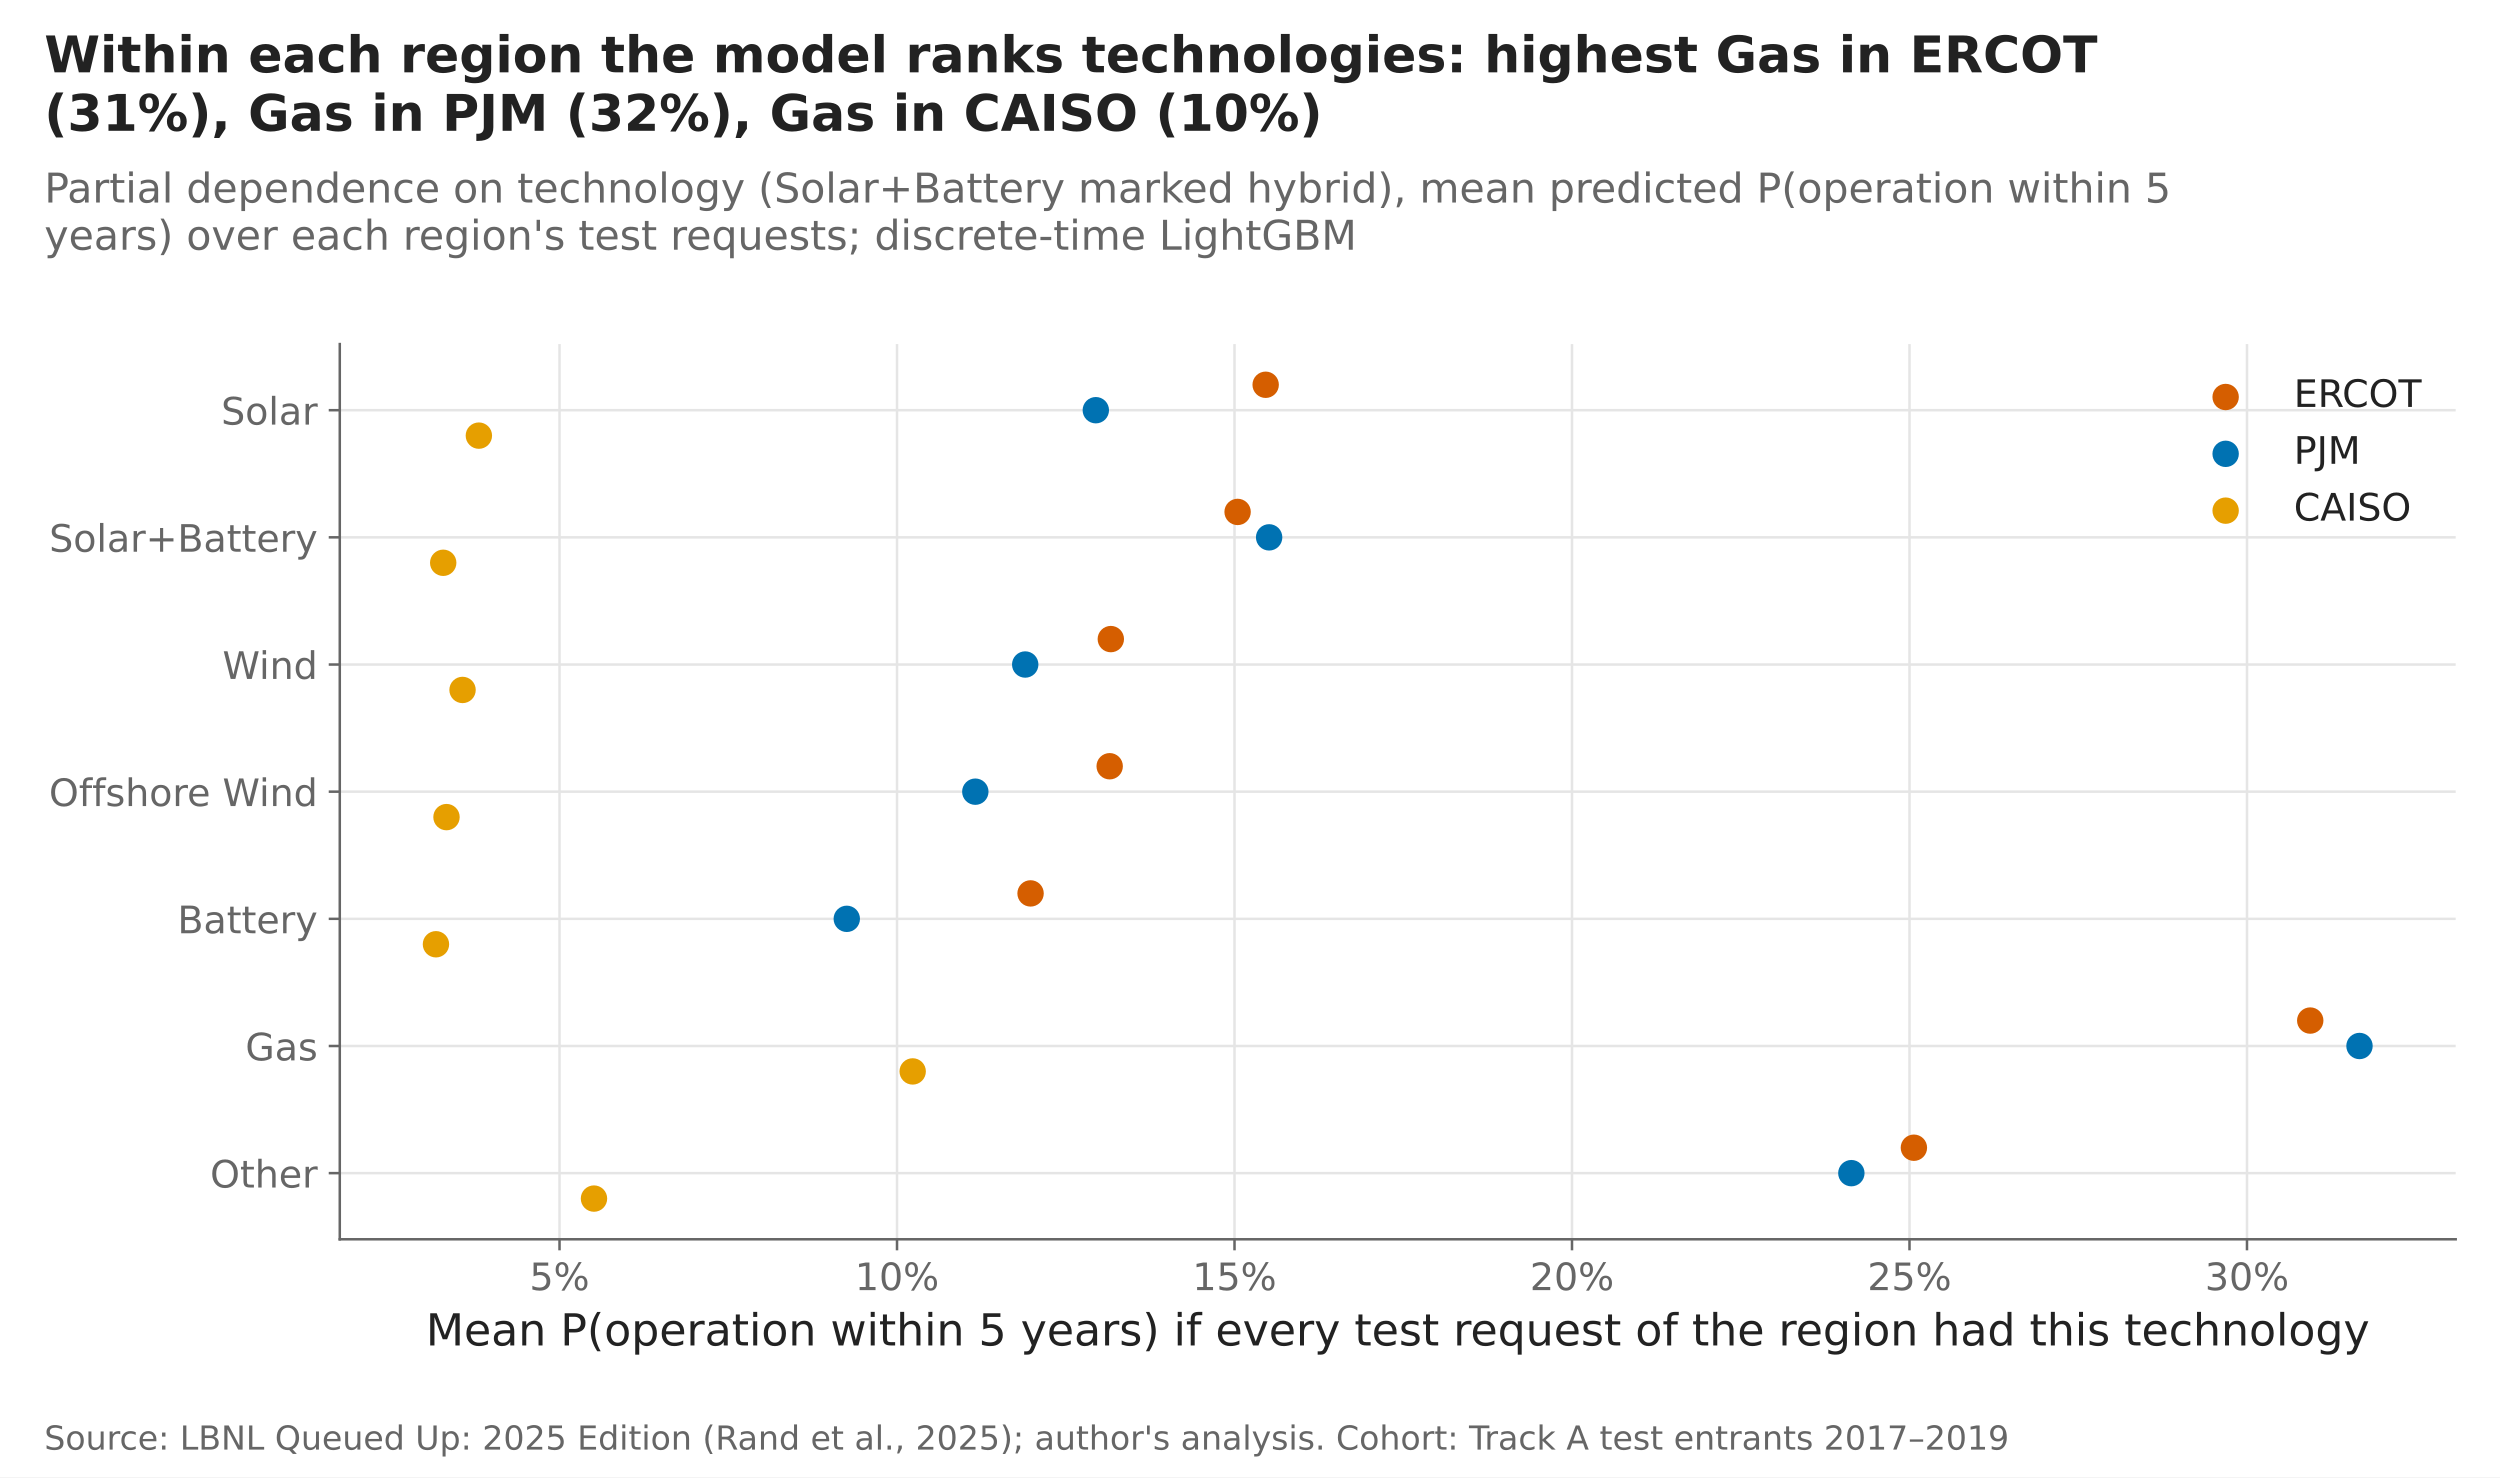
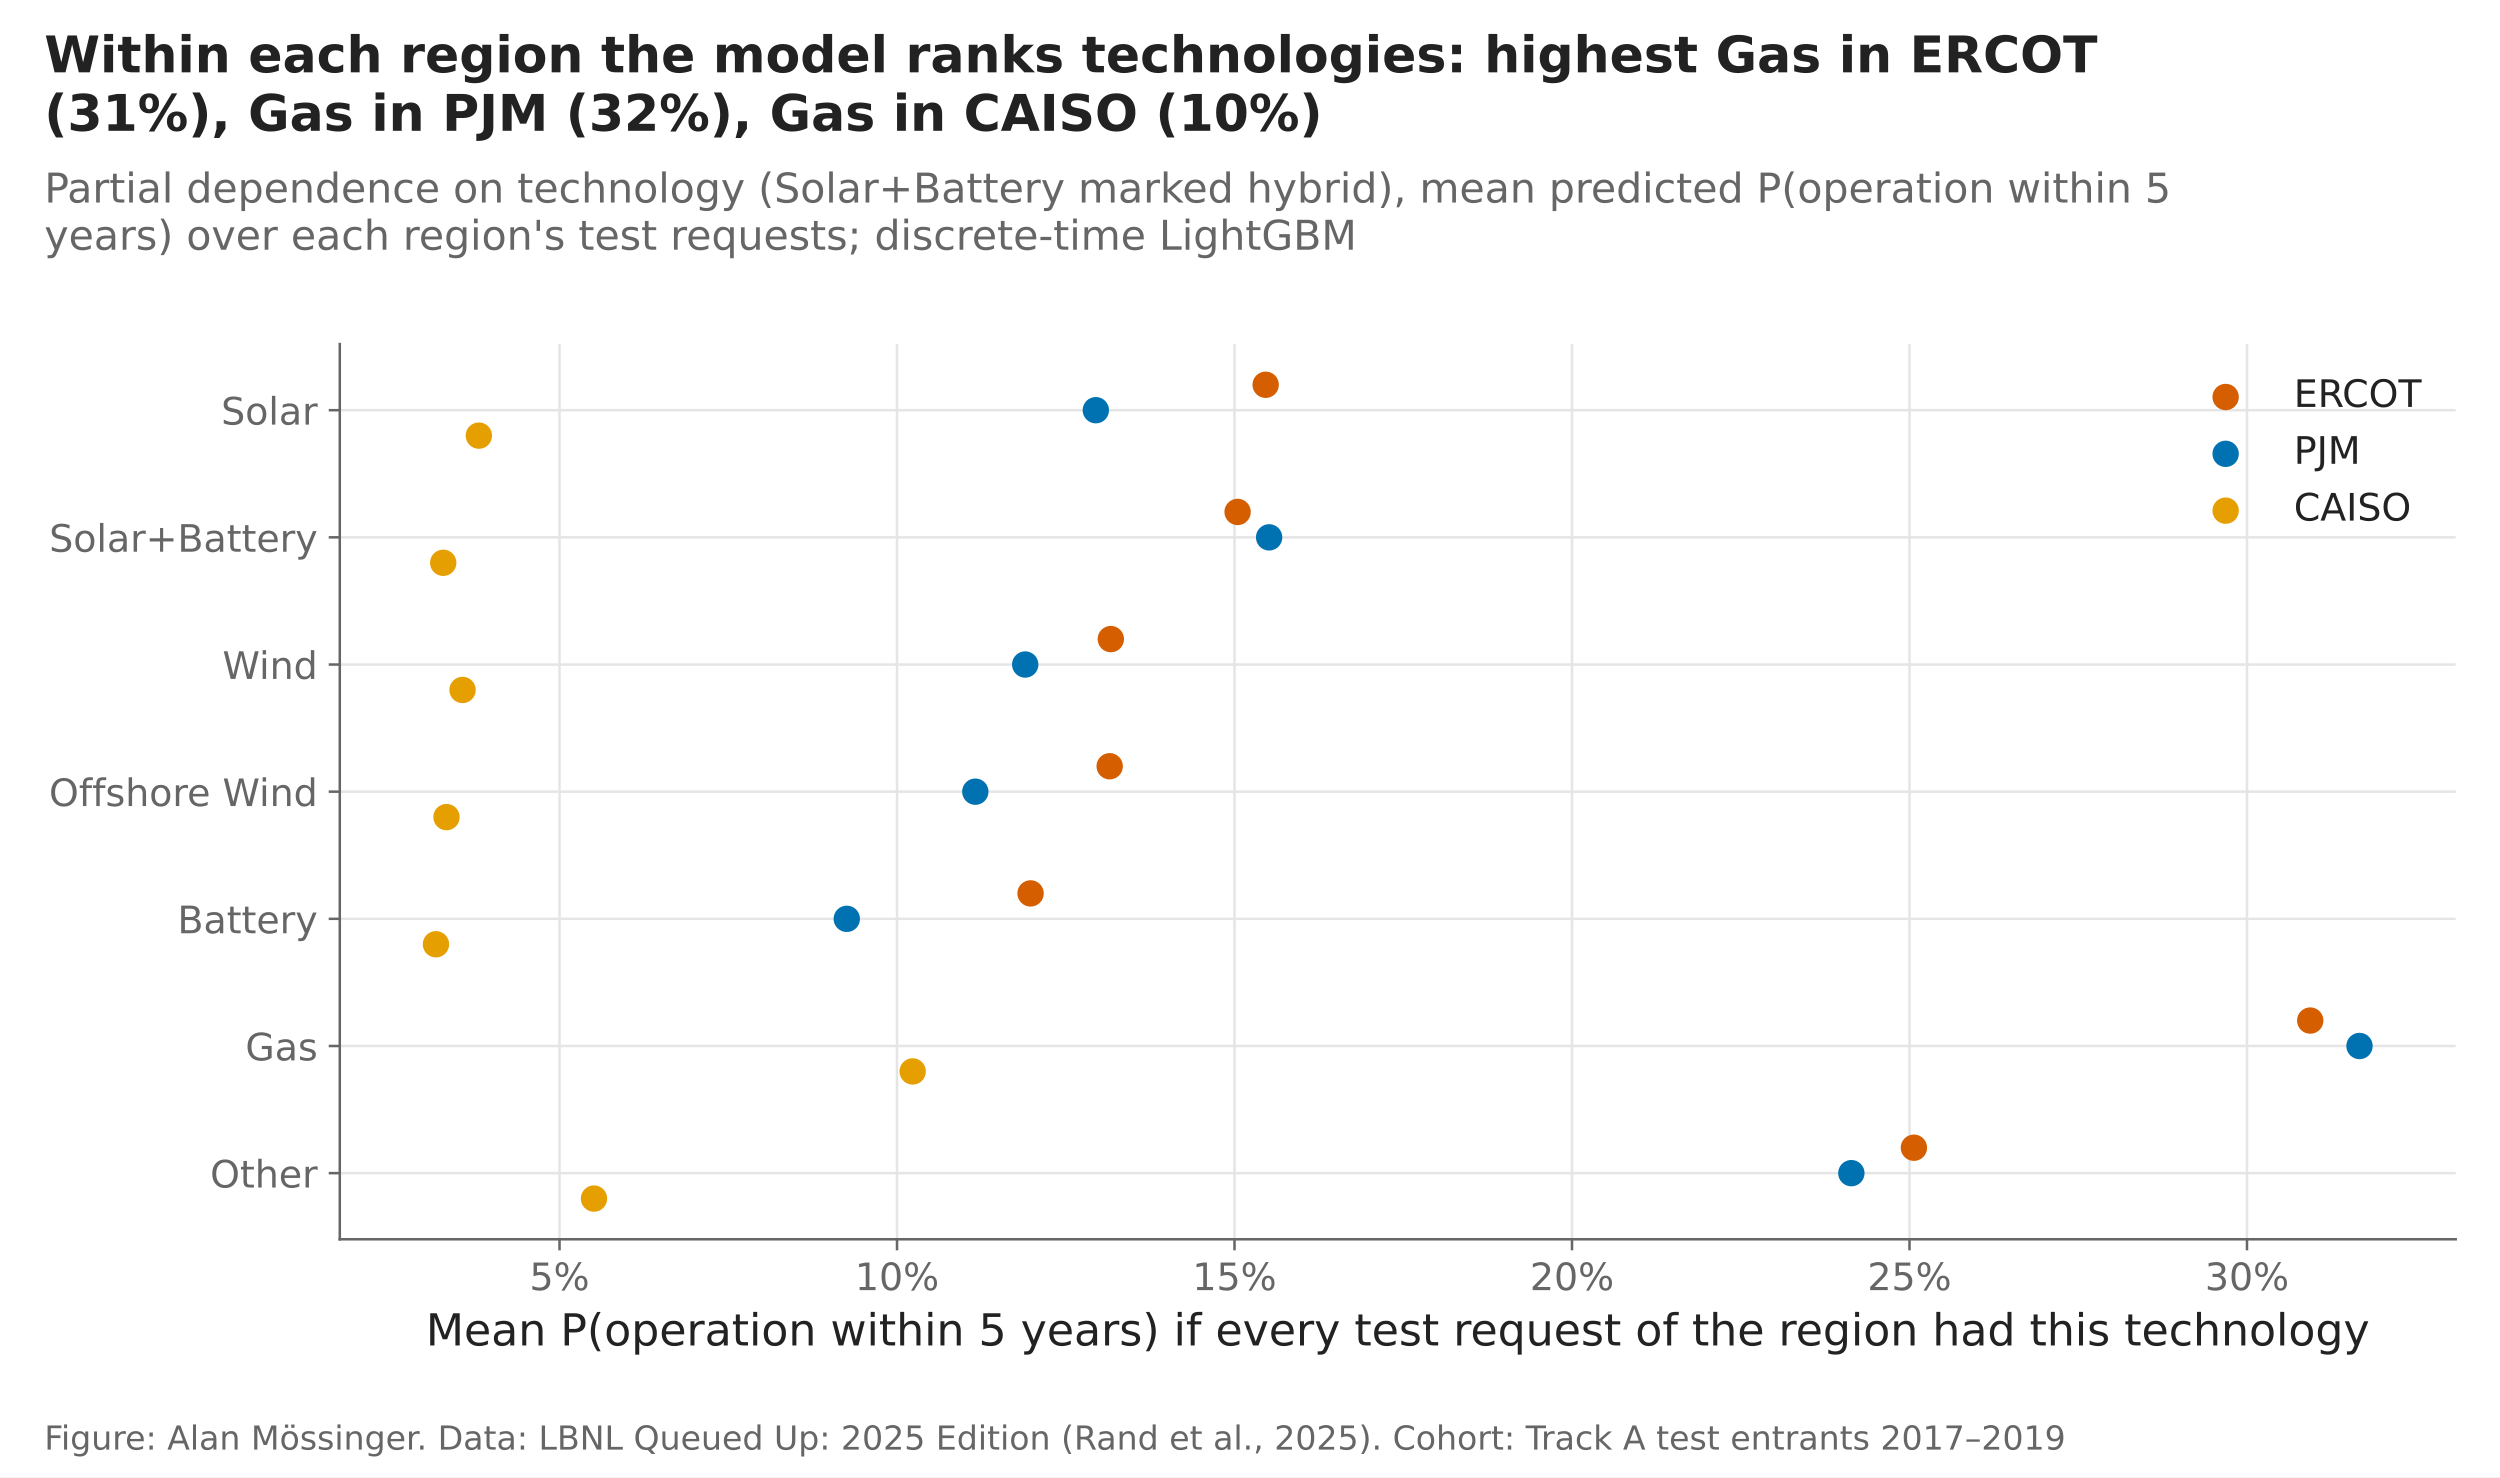
<svg xmlns="http://www.w3.org/2000/svg" xmlns:xlink="http://www.w3.org/1999/xlink" width="792pt" height="468pt" viewBox="0 0 792 468" version="1.1">
  <defs>
    <style type="text/css">*{stroke-linejoin: round; stroke-linecap: butt}</style>
  </defs>
  <g id="figure_1">
    <g id="patch_1">
      <path d="M 0 468  L 792 468  L 792 0  L 0 0  z " style="fill: #ffffff" />
    </g>
    <g id="axes_1">
      <g id="patch_2">
        <path d="M 107.642 392.603  L 777.96 392.603  L 777.96 109.004  L 107.642 109.004  z " style="fill: #ffffff" />
      </g>
      <g id="matplotlib.axis_1">
        <g id="xtick_1">
          <g id="line2d_1">
            <path d="M 177.257 392.603  L 177.257 109.004  " clip-path="url(#pb64e9392bd)" style="fill: none; stroke: #e5e5e5; stroke-width: 0.8; stroke-linecap: square" />
          </g>
          <g id="line2d_2">
            <defs>
              <path id="me00eba5936" d="M 0 0  L 0 3.5  " style="stroke: #666666; stroke-width: 0.8" />
            </defs>
            <g>
              <use xlink:href="#me00eba5936" x="177.257" y="392.603" style="fill: #666666; stroke: #666666; stroke-width: 0.8" />
            </g>
          </g>
          <g id="text_1">
            <text style="font-size: 12px; font-family: 'DejaVu Sans', 'Bitstream Vera Sans', 'Computer Modern Sans Serif', 'Lucida Grande', 'Verdana', 'Geneva', 'Lucid', 'Arial', 'Helvetica', 'Avant Garde', sans-serif; text-anchor: middle; fill: #666666" x="177.257" y="408.72" transform="rotate(-0 177.257 408.7202)">5%</text>
          </g>
        </g>
        <g id="xtick_2">
          <g id="line2d_3">
            <path d="M 284.175 392.603  L 284.175 109.004  " clip-path="url(#pb64e9392bd)" style="fill: none; stroke: #e5e5e5; stroke-width: 0.8; stroke-linecap: square" />
          </g>
          <g id="line2d_4">
            <g>
              <use xlink:href="#me00eba5936" x="284.175" y="392.603" style="fill: #666666; stroke: #666666; stroke-width: 0.8" />
            </g>
          </g>
          <g id="text_2">
            <text style="font-size: 12px; font-family: 'DejaVu Sans', 'Bitstream Vera Sans', 'Computer Modern Sans Serif', 'Lucida Grande', 'Verdana', 'Geneva', 'Lucid', 'Arial', 'Helvetica', 'Avant Garde', sans-serif; text-anchor: middle; fill: #666666" x="284.175" y="408.72" transform="rotate(-0 284.1747 408.7202)">10%</text>
          </g>
        </g>
        <g id="xtick_3">
          <g id="line2d_5">
            <path d="M 391.092 392.603  L 391.092 109.004  " clip-path="url(#pb64e9392bd)" style="fill: none; stroke: #e5e5e5; stroke-width: 0.8; stroke-linecap: square" />
          </g>
          <g id="line2d_6">
            <g>
              <use xlink:href="#me00eba5936" x="391.092" y="392.603" style="fill: #666666; stroke: #666666; stroke-width: 0.8" />
            </g>
          </g>
          <g id="text_3">
            <text style="font-size: 12px; font-family: 'DejaVu Sans', 'Bitstream Vera Sans', 'Computer Modern Sans Serif', 'Lucida Grande', 'Verdana', 'Geneva', 'Lucid', 'Arial', 'Helvetica', 'Avant Garde', sans-serif; text-anchor: middle; fill: #666666" x="391.092" y="408.72" transform="rotate(-0 391.0924 408.7202)">15%</text>
          </g>
        </g>
        <g id="xtick_4">
          <g id="line2d_7">
            <path d="M 498.01 392.603  L 498.01 109.004  " clip-path="url(#pb64e9392bd)" style="fill: none; stroke: #e5e5e5; stroke-width: 0.8; stroke-linecap: square" />
          </g>
          <g id="line2d_8">
            <g>
              <use xlink:href="#me00eba5936" x="498.01" y="392.603" style="fill: #666666; stroke: #666666; stroke-width: 0.8" />
            </g>
          </g>
          <g id="text_4">
            <text style="font-size: 12px; font-family: 'DejaVu Sans', 'Bitstream Vera Sans', 'Computer Modern Sans Serif', 'Lucida Grande', 'Verdana', 'Geneva', 'Lucid', 'Arial', 'Helvetica', 'Avant Garde', sans-serif; text-anchor: middle; fill: #666666" x="498.01" y="408.72" transform="rotate(-0 498.0101 408.7202)">20%</text>
          </g>
        </g>
        <g id="xtick_5">
          <g id="line2d_9">
            <path d="M 604.928 392.603  L 604.928 109.004  " clip-path="url(#pb64e9392bd)" style="fill: none; stroke: #e5e5e5; stroke-width: 0.8; stroke-linecap: square" />
          </g>
          <g id="line2d_10">
            <g>
              <use xlink:href="#me00eba5936" x="604.928" y="392.603" style="fill: #666666; stroke: #666666; stroke-width: 0.8" />
            </g>
          </g>
          <g id="text_5">
            <text style="font-size: 12px; font-family: 'DejaVu Sans', 'Bitstream Vera Sans', 'Computer Modern Sans Serif', 'Lucida Grande', 'Verdana', 'Geneva', 'Lucid', 'Arial', 'Helvetica', 'Avant Garde', sans-serif; text-anchor: middle; fill: #666666" x="604.928" y="408.72" transform="rotate(-0 604.9278 408.7202)">25%</text>
          </g>
        </g>
        <g id="xtick_6">
          <g id="line2d_11">
            <path d="M 711.846 392.603  L 711.846 109.004  " clip-path="url(#pb64e9392bd)" style="fill: none; stroke: #e5e5e5; stroke-width: 0.8; stroke-linecap: square" />
          </g>
          <g id="line2d_12">
            <g>
              <use xlink:href="#me00eba5936" x="711.846" y="392.603" style="fill: #666666; stroke: #666666; stroke-width: 0.8" />
            </g>
          </g>
          <g id="text_6">
            <text style="font-size: 12px; font-family: 'DejaVu Sans', 'Bitstream Vera Sans', 'Computer Modern Sans Serif', 'Lucida Grande', 'Verdana', 'Geneva', 'Lucid', 'Arial', 'Helvetica', 'Avant Garde', sans-serif; text-anchor: middle; fill: #666666" x="711.846" y="408.72" transform="rotate(-0 711.8456 408.7202)">30%</text>
          </g>
        </g>
        <g id="text_7">
          <text style="font-size: 14px; font-family: 'DejaVu Sans', 'Bitstream Vera Sans', 'Computer Modern Sans Serif', 'Lucida Grande', 'Verdana', 'Geneva', 'Lucid', 'Arial', 'Helvetica', 'Avant Garde', sans-serif; text-anchor: middle; fill: #222222" x="442.801" y="426.241" transform="rotate(-0 442.8012 426.2408)">Mean P(operation within 5 years) if every test request of the region had this technology</text>
        </g>
      </g>
      <g id="matplotlib.axis_2">
        <g id="ytick_1">
          <g id="line2d_13">
            <path d="M 107.642 129.952  L 777.96 129.952  " clip-path="url(#pb64e9392bd)" style="fill: none; stroke: #e5e5e5; stroke-width: 0.8; stroke-linecap: square" />
          </g>
          <g id="line2d_14">
            <defs>
              <path id="mce5acbc380" d="M 0 0  L -3.5 0  " style="stroke: #666666; stroke-width: 0.8" />
            </defs>
            <g>
              <use xlink:href="#mce5acbc380" x="107.642" y="129.952" style="fill: #666666; stroke: #666666; stroke-width: 0.8" />
            </g>
          </g>
          <g id="text_8">
            <text style="font-size: 12px; font-family: 'DejaVu Sans', 'Bitstream Vera Sans', 'Computer Modern Sans Serif', 'Lucida Grande', 'Verdana', 'Geneva', 'Lucid', 'Arial', 'Helvetica', 'Avant Garde', sans-serif; text-anchor: end; fill: #666666" x="100.642" y="134.511" transform="rotate(-0 100.6425 134.5107)">Solar</text>
          </g>
        </g>
        <g id="ytick_2">
          <g id="line2d_15">
            <path d="M 107.642 170.236  L 777.96 170.236  " clip-path="url(#pb64e9392bd)" style="fill: none; stroke: #e5e5e5; stroke-width: 0.8; stroke-linecap: square" />
          </g>
          <g id="line2d_16">
            <g>
              <use xlink:href="#mce5acbc380" x="107.642" y="170.236" style="fill: #666666; stroke: #666666; stroke-width: 0.8" />
            </g>
          </g>
          <g id="text_9">
            <text style="font-size: 12px; font-family: 'DejaVu Sans', 'Bitstream Vera Sans', 'Computer Modern Sans Serif', 'Lucida Grande', 'Verdana', 'Geneva', 'Lucid', 'Arial', 'Helvetica', 'Avant Garde', sans-serif; text-anchor: end; fill: #666666" x="100.642" y="174.795" transform="rotate(-0 100.6425 174.7947)">Solar+Battery</text>
          </g>
        </g>
        <g id="ytick_3">
          <g id="line2d_17">
            <path d="M 107.642 210.52  L 777.96 210.52  " clip-path="url(#pb64e9392bd)" style="fill: none; stroke: #e5e5e5; stroke-width: 0.8; stroke-linecap: square" />
          </g>
          <g id="line2d_18">
            <g>
              <use xlink:href="#mce5acbc380" x="107.642" y="210.52" style="fill: #666666; stroke: #666666; stroke-width: 0.8" />
            </g>
          </g>
          <g id="text_10">
            <text style="font-size: 12px; font-family: 'DejaVu Sans', 'Bitstream Vera Sans', 'Computer Modern Sans Serif', 'Lucida Grande', 'Verdana', 'Geneva', 'Lucid', 'Arial', 'Helvetica', 'Avant Garde', sans-serif; text-anchor: end; fill: #666666" x="100.642" y="215.079" transform="rotate(-0 100.6425 215.0786)">Wind</text>
          </g>
        </g>
        <g id="ytick_4">
          <g id="line2d_19">
            <path d="M 107.642 250.804  L 777.96 250.804  " clip-path="url(#pb64e9392bd)" style="fill: none; stroke: #e5e5e5; stroke-width: 0.8; stroke-linecap: square" />
          </g>
          <g id="line2d_20">
            <g>
              <use xlink:href="#mce5acbc380" x="107.642" y="250.804" style="fill: #666666; stroke: #666666; stroke-width: 0.8" />
            </g>
          </g>
          <g id="text_11">
            <text style="font-size: 12px; font-family: 'DejaVu Sans', 'Bitstream Vera Sans', 'Computer Modern Sans Serif', 'Lucida Grande', 'Verdana', 'Geneva', 'Lucid', 'Arial', 'Helvetica', 'Avant Garde', sans-serif; text-anchor: end; fill: #666666" x="100.642" y="255.363" transform="rotate(-0 100.6425 255.3626)">Offshore Wind</text>
          </g>
        </g>
        <g id="ytick_5">
          <g id="line2d_21">
            <path d="M 107.642 291.087  L 777.96 291.087  " clip-path="url(#pb64e9392bd)" style="fill: none; stroke: #e5e5e5; stroke-width: 0.8; stroke-linecap: square" />
          </g>
          <g id="line2d_22">
            <g>
              <use xlink:href="#mce5acbc380" x="107.642" y="291.087" style="fill: #666666; stroke: #666666; stroke-width: 0.8" />
            </g>
          </g>
          <g id="text_12">
            <text style="font-size: 12px; font-family: 'DejaVu Sans', 'Bitstream Vera Sans', 'Computer Modern Sans Serif', 'Lucida Grande', 'Verdana', 'Geneva', 'Lucid', 'Arial', 'Helvetica', 'Avant Garde', sans-serif; text-anchor: end; fill: #666666" x="100.642" y="295.646" transform="rotate(-0 100.6425 295.646)">Battery</text>
          </g>
        </g>
        <g id="ytick_6">
          <g id="line2d_23">
            <path d="M 107.642 331.371  L 777.96 331.371  " clip-path="url(#pb64e9392bd)" style="fill: none; stroke: #e5e5e5; stroke-width: 0.8; stroke-linecap: square" />
          </g>
          <g id="line2d_24">
            <g>
              <use xlink:href="#mce5acbc380" x="107.642" y="331.371" style="fill: #666666; stroke: #666666; stroke-width: 0.8" />
            </g>
          </g>
          <g id="text_13">
            <text style="font-size: 12px; font-family: 'DejaVu Sans', 'Bitstream Vera Sans', 'Computer Modern Sans Serif', 'Lucida Grande', 'Verdana', 'Geneva', 'Lucid', 'Arial', 'Helvetica', 'Avant Garde', sans-serif; text-anchor: end; fill: #666666" x="100.642" y="335.93" transform="rotate(-0 100.6425 335.93)">Gas</text>
          </g>
        </g>
        <g id="ytick_7">
          <g id="line2d_25">
            <path d="M 107.642 371.655  L 777.96 371.655  " clip-path="url(#pb64e9392bd)" style="fill: none; stroke: #e5e5e5; stroke-width: 0.8; stroke-linecap: square" />
          </g>
          <g id="line2d_26">
            <g>
              <use xlink:href="#mce5acbc380" x="107.642" y="371.655" style="fill: #666666; stroke: #666666; stroke-width: 0.8" />
            </g>
          </g>
          <g id="text_14">
            <text style="font-size: 12px; font-family: 'DejaVu Sans', 'Bitstream Vera Sans', 'Computer Modern Sans Serif', 'Lucida Grande', 'Verdana', 'Geneva', 'Lucid', 'Arial', 'Helvetica', 'Avant Garde', sans-serif; text-anchor: end; fill: #666666" x="100.642" y="376.214" transform="rotate(-0 100.6425 376.2144)">Other</text>
          </g>
        </g>
      </g>
      <g id="patch_3">
        <path d="M 107.642 392.603  L 107.642 109.004  " style="fill: none; stroke: #666666; stroke-width: 0.8; stroke-linejoin: miter; stroke-linecap: square" />
      </g>
      <g id="patch_4">
        <path d="M 107.642 392.603  L 777.96 392.603  " style="fill: none; stroke: #666666; stroke-width: 0.8; stroke-linejoin: miter; stroke-linecap: square" />
      </g>
      <g id="PathCollection_1">
        <defs>
          <path id="mbdf1b6e794" d="M 0 4.183  C 1.109 4.183 2.174 3.743 2.958 2.958  C 3.743 2.174 4.183 1.109 4.183 0  C 4.183 -1.109 3.743 -2.174 2.958 -2.958  C 2.174 -3.743 1.109 -4.183 0 -4.183  C -1.109 -4.183 -2.174 -3.743 -2.958 -2.958  C -3.743 -2.174 -4.183 -1.109 -4.183 0  C -4.183 1.109 -3.743 2.174 -2.958 2.958  C -2.174 3.743 -1.109 4.183 0 4.183  z " />
        </defs>
        <g clip-path="url(#pb64e9392bd)">
          <use xlink:href="#mbdf1b6e794" x="400.962" y="121.895" style="fill: #d55e00" />
          <use xlink:href="#mbdf1b6e794" x="392.072" y="162.179" style="fill: #d55e00" />
          <use xlink:href="#mbdf1b6e794" x="351.908" y="202.463" style="fill: #d55e00" />
          <use xlink:href="#mbdf1b6e794" x="351.548" y="242.747" style="fill: #d55e00" />
          <use xlink:href="#mbdf1b6e794" x="326.483" y="283.031" style="fill: #d55e00" />
          <use xlink:href="#mbdf1b6e794" x="731.882" y="323.315" style="fill: #d55e00" />
          <use xlink:href="#mbdf1b6e794" x="606.321" y="363.599" style="fill: #d55e00" />
        </g>
      </g>
      <g id="PathCollection_2">
        <defs>
          <path id="m3e3a9f4329" d="M 0 4.183  C 1.109 4.183 2.174 3.743 2.958 2.958  C 3.743 2.174 4.183 1.109 4.183 0  C 4.183 -1.109 3.743 -2.174 2.958 -2.958  C 2.174 -3.743 1.109 -4.183 0 -4.183  C -1.109 -4.183 -2.174 -3.743 -2.958 -2.958  C -3.743 -2.174 -4.183 -1.109 -4.183 0  C -4.183 1.109 -3.743 2.174 -2.958 2.958  C -2.174 3.743 -1.109 4.183 0 4.183  z " />
        </defs>
        <g clip-path="url(#pb64e9392bd)">
          <use xlink:href="#m3e3a9f4329" x="347.155" y="129.952" style="fill: #0072b2" />
          <use xlink:href="#m3e3a9f4329" x="402.062" y="170.236" style="fill: #0072b2" />
          <use xlink:href="#m3e3a9f4329" x="324.788" y="210.52" style="fill: #0072b2" />
          <use xlink:href="#m3e3a9f4329" x="308.982" y="250.804" style="fill: #0072b2" />
          <use xlink:href="#m3e3a9f4329" x="268.26" y="291.087" style="fill: #0072b2" />
          <use xlink:href="#m3e3a9f4329" x="747.491" y="331.371" style="fill: #0072b2" />
          <use xlink:href="#m3e3a9f4329" x="586.509" y="371.655" style="fill: #0072b2" />
        </g>
      </g>
      <g id="PathCollection_3">
        <defs>
          <path id="mbb29f830f7" d="M 0 4.183  C 1.109 4.183 2.174 3.743 2.958 2.958  C 3.743 2.174 4.183 1.109 4.183 0  C 4.183 -1.109 3.743 -2.174 2.958 -2.958  C 2.174 -3.743 1.109 -4.183 0 -4.183  C -1.109 -4.183 -2.174 -3.743 -2.958 -2.958  C -3.743 -2.174 -4.183 -1.109 -4.183 0  C -4.183 1.109 -3.743 2.174 -2.958 2.958  C -2.174 3.743 -1.109 4.183 0 4.183  z " />
        </defs>
        <g clip-path="url(#pb64e9392bd)">
          <use xlink:href="#mbb29f830f7" x="151.705" y="138.008" style="fill: #e69f00" />
          <use xlink:href="#mbb29f830f7" x="140.408" y="178.292" style="fill: #e69f00" />
          <use xlink:href="#mbb29f830f7" x="146.535" y="218.576" style="fill: #e69f00" />
          <use xlink:href="#mbb29f830f7" x="141.451" y="258.86" style="fill: #e69f00" />
          <use xlink:href="#mbb29f830f7" x="138.111" y="299.144" style="fill: #e69f00" />
          <use xlink:href="#mbb29f830f7" x="289.137" y="339.428" style="fill: #e69f00" />
          <use xlink:href="#mbb29f830f7" x="188.174" y="379.712" style="fill: #e69f00" />
        </g>
      </g>
      <g id="legend_1">
        <g id="PathCollection_4">
          <g>
            <use xlink:href="#mbdf1b6e794" x="705.082" y="125.772" style="fill: #d55e00" />
          </g>
        </g>
        <g id="text_15">
          <text style="font-size: 12px; font-family: 'DejaVu Sans', 'Bitstream Vera Sans', 'Computer Modern Sans Serif', 'Lucida Grande', 'Verdana', 'Geneva', 'Lucid', 'Arial', 'Helvetica', 'Avant Garde', sans-serif; text-anchor: start; fill: #222222" x="726.683" y="128.922" transform="rotate(-0 726.6825 128.9221)">ERCOT</text>
        </g>
        <g id="PathCollection_5">
          <g>
            <use xlink:href="#m3e3a9f4329" x="705.082" y="143.773" style="fill: #0072b2" />
          </g>
        </g>
        <g id="text_16">
          <text style="font-size: 12px; font-family: 'DejaVu Sans', 'Bitstream Vera Sans', 'Computer Modern Sans Serif', 'Lucida Grande', 'Verdana', 'Geneva', 'Lucid', 'Arial', 'Helvetica', 'Avant Garde', sans-serif; text-anchor: start; fill: #222222" x="726.683" y="146.923" transform="rotate(-0 726.6825 146.9231)">PJM</text>
        </g>
        <g id="PathCollection_6">
          <g>
            <use xlink:href="#mbb29f830f7" x="705.082" y="161.774" style="fill: #e69f00" />
          </g>
        </g>
        <g id="text_17">
          <text style="font-size: 12px; font-family: 'DejaVu Sans', 'Bitstream Vera Sans', 'Computer Modern Sans Serif', 'Lucida Grande', 'Verdana', 'Geneva', 'Lucid', 'Arial', 'Helvetica', 'Avant Garde', sans-serif; text-anchor: start; fill: #222222" x="726.683" y="164.924" transform="rotate(-0 726.6825 164.924)">CAISO</text>
        </g>
      </g>
    </g>
    <g id="text_18">
      <text style="font-weight: 700; font-size: 16px; font-family: 'DejaVu Sans', 'Bitstream Vera Sans', 'Computer Modern Sans Serif', 'Lucida Grande', 'Verdana', 'Geneva', 'Lucid', 'Arial', 'Helvetica', 'Avant Garde', sans-serif; fill: #222222" transform="translate(14.04 22.9125)">Within each region the model ranks technologies: highest Gas in ERCOT</text>
      <text style="font-weight: 700; font-size: 16px; font-family: 'DejaVu Sans', 'Bitstream Vera Sans', 'Computer Modern Sans Serif', 'Lucida Grande', 'Verdana', 'Geneva', 'Lucid', 'Arial', 'Helvetica', 'Avant Garde', sans-serif; fill: #222222" transform="translate(14.04 41.4375)">(31%), Gas in PJM (32%), Gas in CAISO (10%)</text>
    </g>
    <g id="text_19">
      <text style="font-size: 13px; font-family: 'DejaVu Sans', 'Bitstream Vera Sans', 'Computer Modern Sans Serif', 'Lucida Grande', 'Verdana', 'Geneva', 'Lucid', 'Arial', 'Helvetica', 'Avant Garde', sans-serif; fill: #666666" transform="translate(14.04 64.16619)">Partial dependence on technology (Solar+Battery marked hybrid), mean predicted P(operation within 5</text>
      <text style="font-size: 13px; font-family: 'DejaVu Sans', 'Bitstream Vera Sans', 'Computer Modern Sans Serif', 'Lucida Grande', 'Verdana', 'Geneva', 'Lucid', 'Arial', 'Helvetica', 'Avant Garde', sans-serif; fill: #666666" transform="translate(14.04 79.11619)">years) over each region's test requests; discrete-time LightGBM</text>
    </g>
    <g id="text_20">
-       <text style="font-size: 10.5px; font-family: 'DejaVu Sans', 'Bitstream Vera Sans', 'Computer Modern Sans Serif', 'Lucida Grande', 'Verdana', 'Geneva', 'Lucid', 'Arial', 'Helvetica', 'Avant Garde', sans-serif; text-anchor: start; fill: #666666" x="14.04" y="459.244" transform="rotate(-0 14.04 459.2438)">Source: LBNL Queued Up: 2025 Edition (Rand et al., 2025); author's analysis. Cohort: Track A test entrants 2017–2019</text>
+       <text style="font-size: 10.5px; font-family: 'DejaVu Sans', 'Bitstream Vera Sans', 'Computer Modern Sans Serif', 'Lucida Grande', 'Verdana', 'Geneva', 'Lucid', 'Arial', 'Helvetica', 'Avant Garde', sans-serif; text-anchor: start; fill: #666666" x="14.04" y="459.244" transform="rotate(-0 14.04 459.2438)">Figure: Alan Mössinger. Data: LBNL Queued Up: 2025 Edition (Rand et al., 2025). Cohort: Track A test entrants 2017–2019</text>
    </g>
  </g>
  <defs>
    <clipPath id="pb64e9392bd">
      <rect x="107.642" y="109.004" width="670.317" height="283.599" />
    </clipPath>
  </defs>
</svg>
